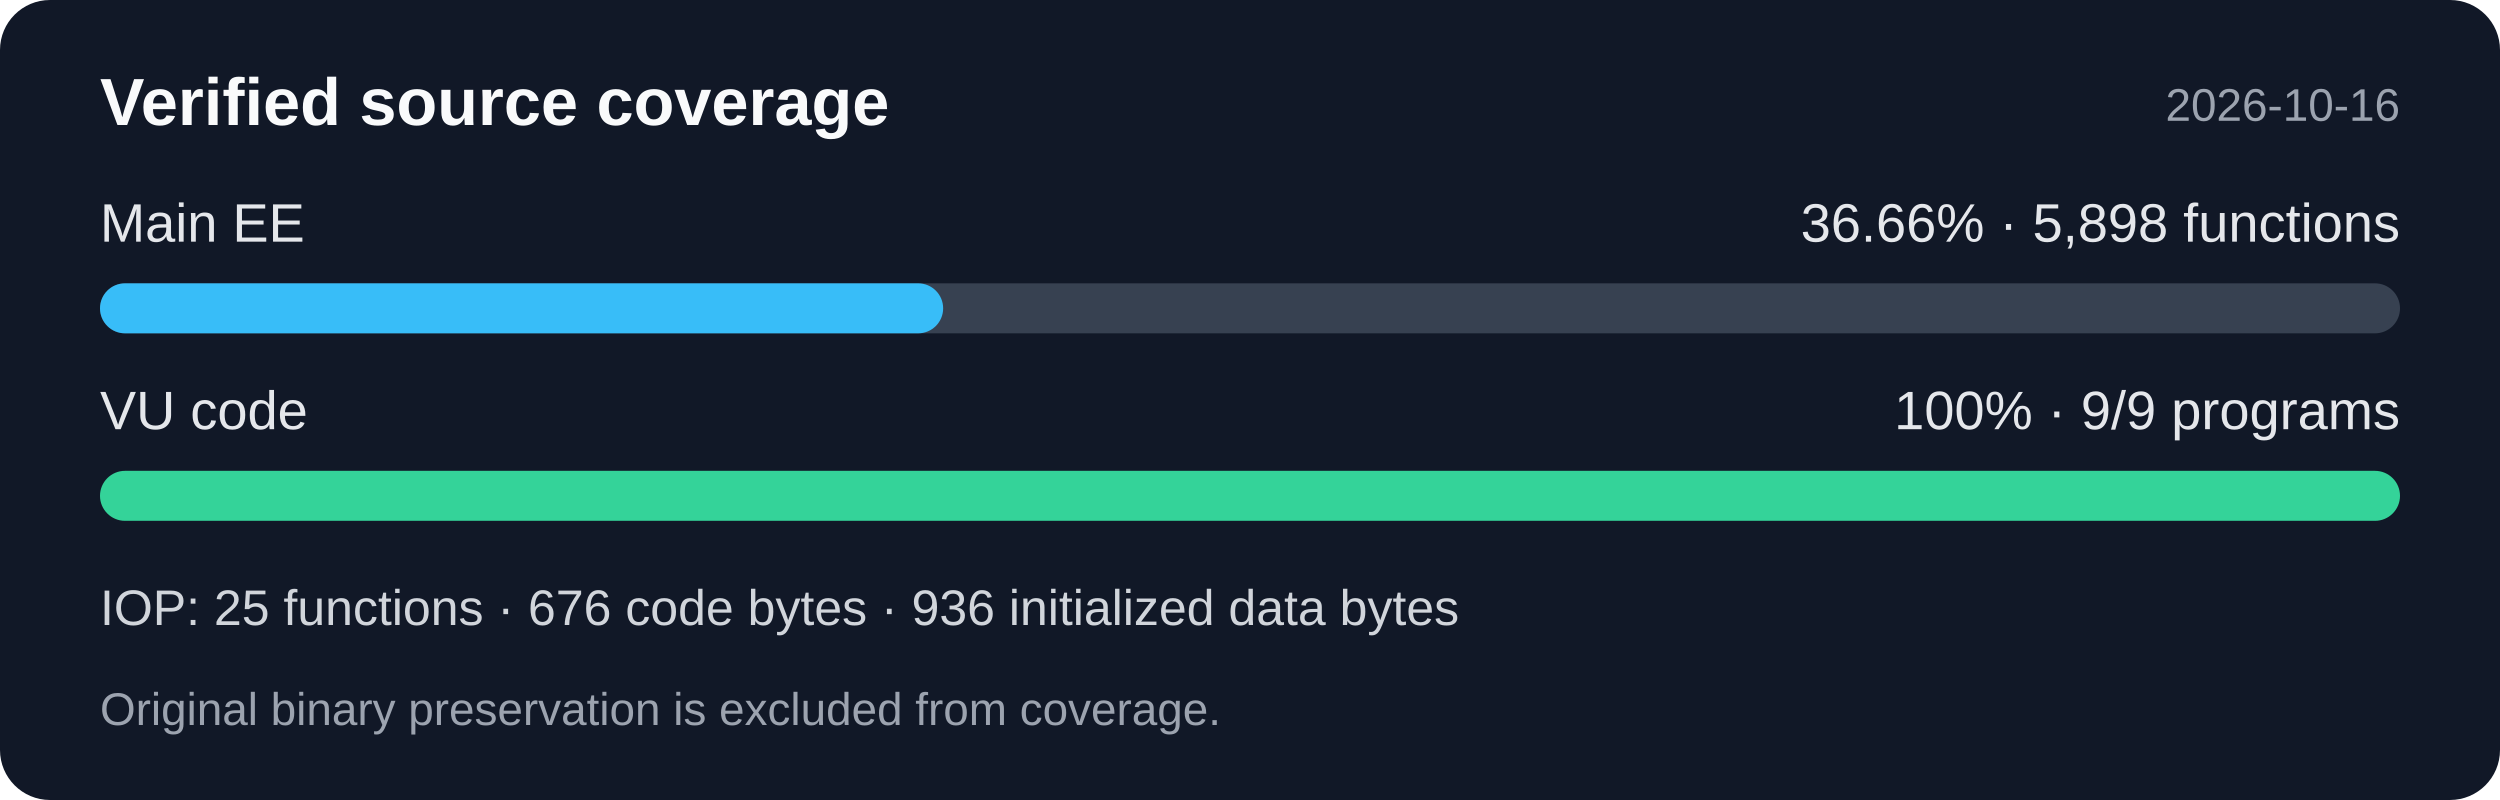
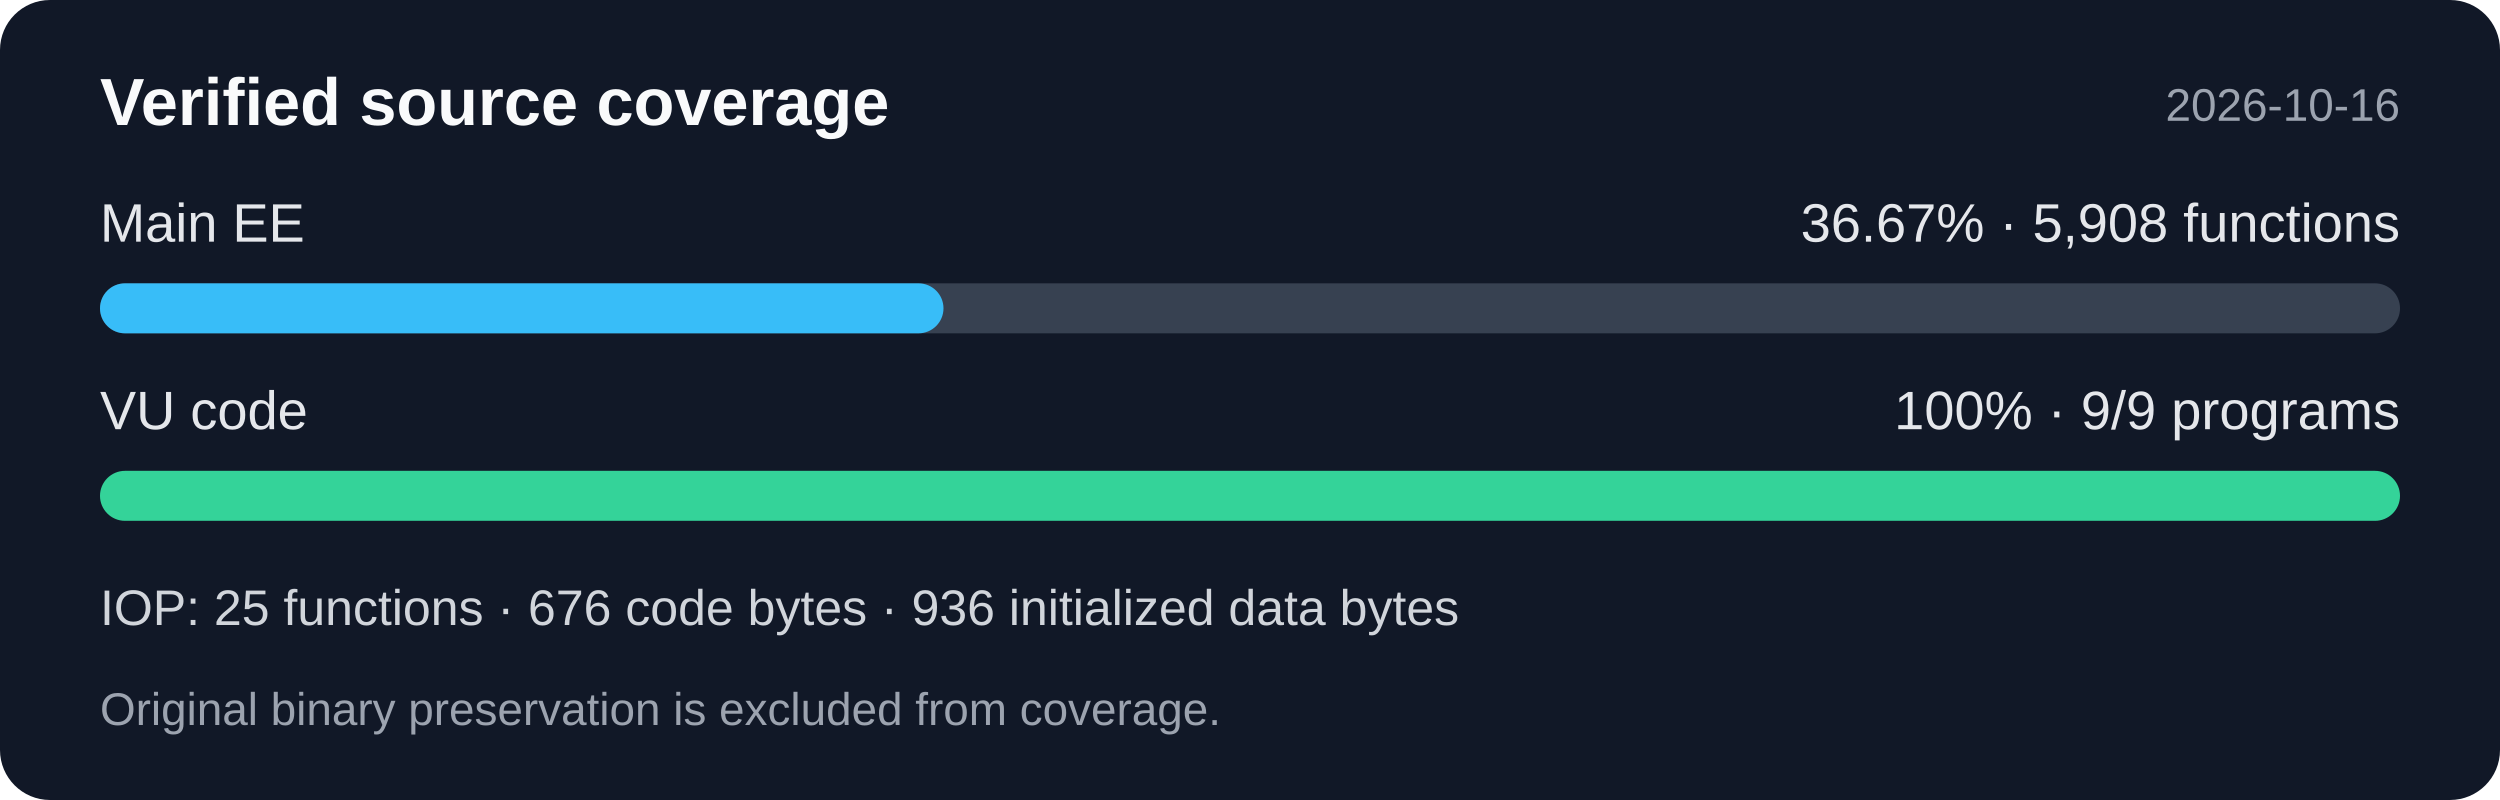
<svg xmlns="http://www.w3.org/2000/svg" width="600" height="192" viewBox="0 0 600 192" role="img" aria-labelledby="title desc">
  <rect width="600" height="192" rx="12" fill="#111827" />
  <g font-family="Segoe UI,Arial,sans-serif">
    <text x="24" y="30" fill="#f9fafb" font-size="16" font-weight="600">Verified source coverage</text>
    <text x="576" y="29" fill="#9ca3af" font-size="11" text-anchor="end">2026-10-16</text>
    <text x="24" y="58" fill="#e5e7eb" font-size="13">Main EE</text>
-     <text x="576" y="58" fill="#e5e7eb" font-size="13" text-anchor="end">36.66% · 5,898 functions</text>
+     <text x="576" y="58" fill="#e5e7eb" font-size="13" text-anchor="end">36.67% · 5,908 functions</text>
    <rect x="24" y="68" width="552" height="12" rx="6" fill="#374151" />
-     <rect x="24" y="68" width="202.357" height="12" rx="6" fill="#38bdf8" />
+     <rect x="24" y="68" width="202.437" height="12" rx="6" fill="#38bdf8" />
    <text x="24" y="103" fill="#e5e7eb" font-size="13">VU code</text>
    <text x="576" y="103" fill="#e5e7eb" font-size="13" text-anchor="end">100% · 9/9 programs</text>
    <rect x="24" y="113" width="552" height="12" rx="6" fill="#34d399" />
    <text x="24" y="150" fill="#d1d5db" font-size="12">IOP: 25 functions · 676 code bytes · 936 initialized data bytes</text>
    <text x="24" y="174" fill="#9ca3af" font-size="11">Original binary preservation is excluded from coverage.</text>
  </g>
</svg>
